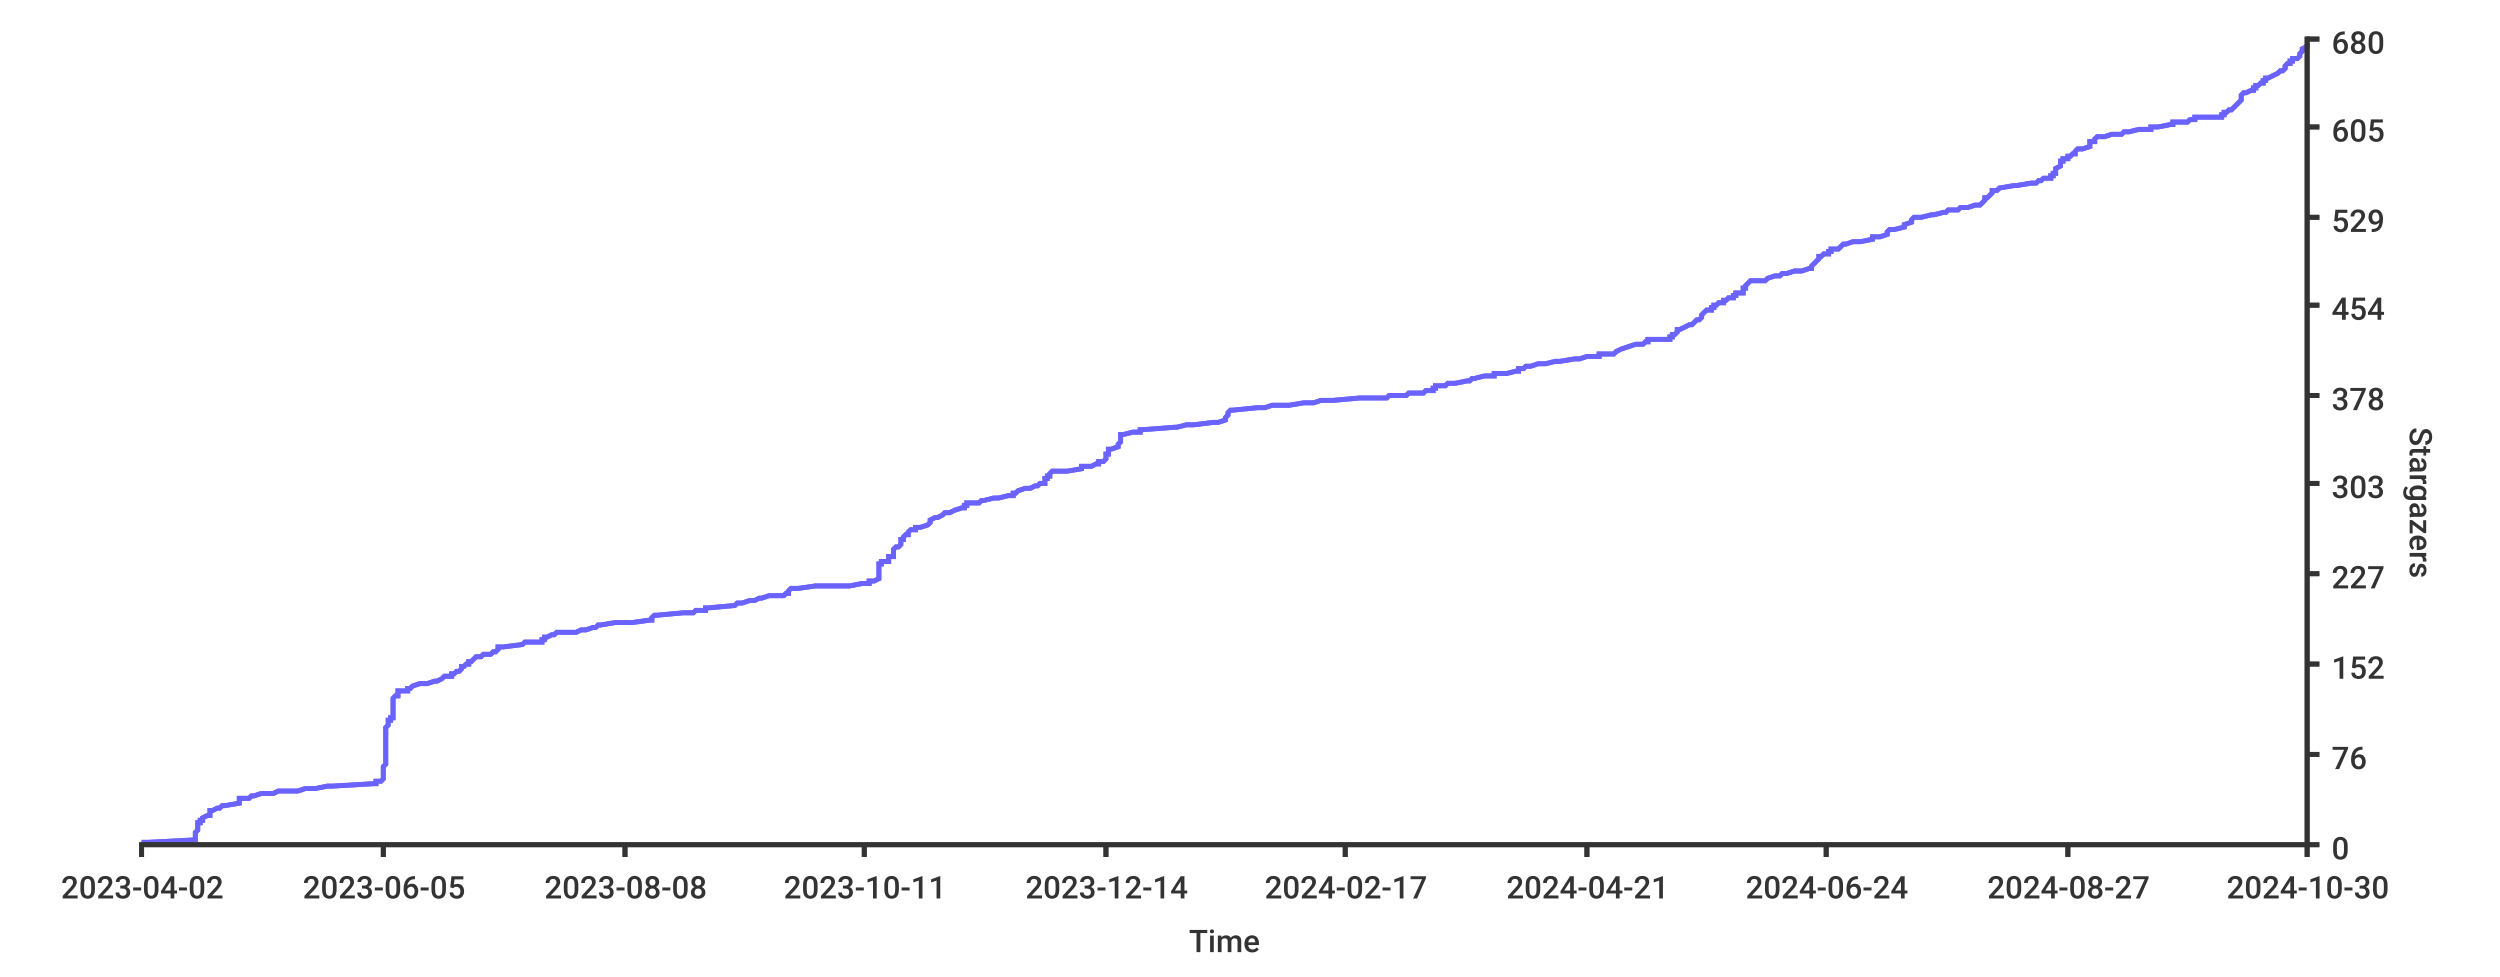
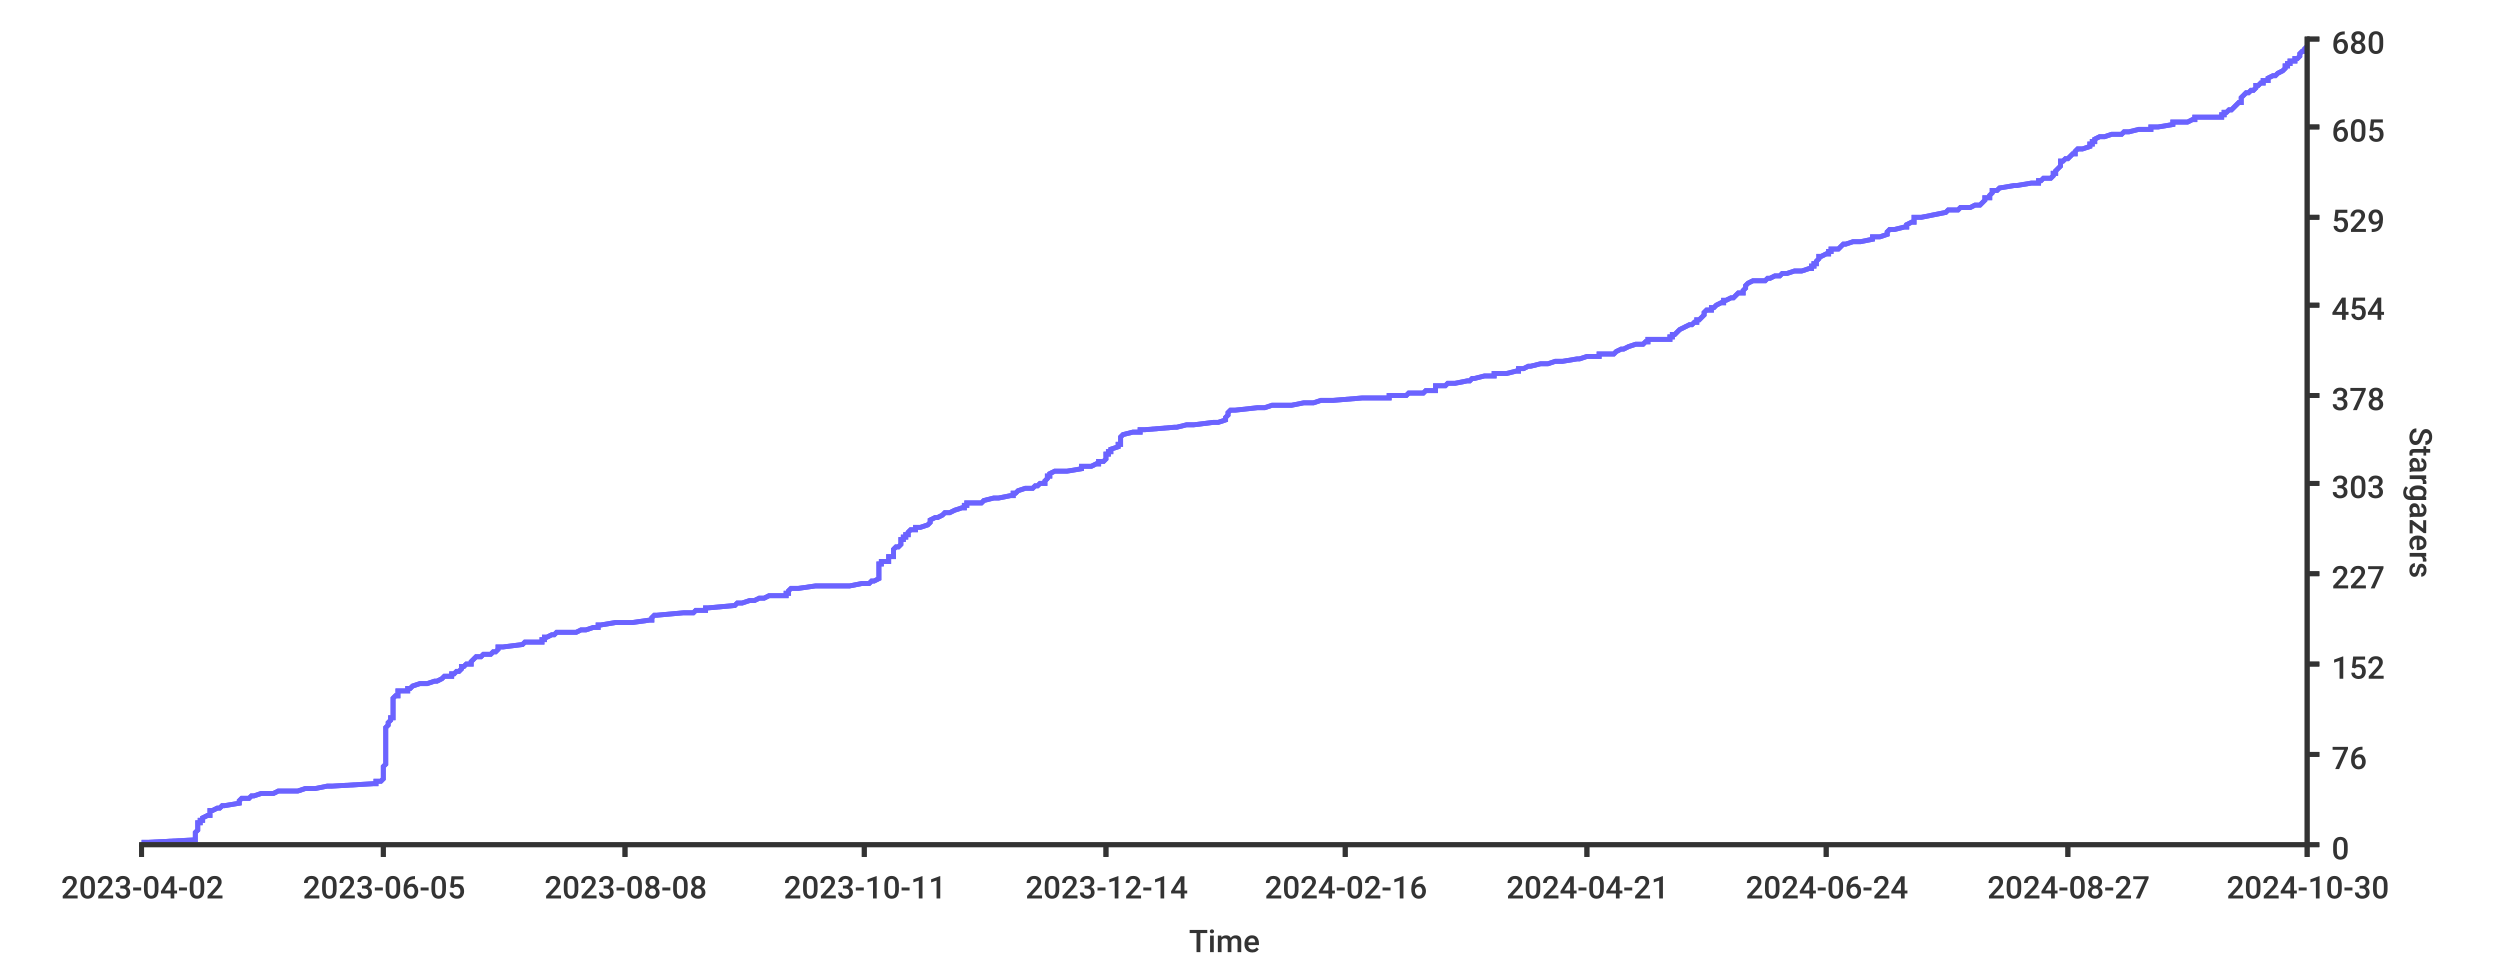
<svg xmlns="http://www.w3.org/2000/svg" width="1024px" height="400px">
  <style type="text/css">
path { fill: none; stroke: rgb(51,51,51); }
path.series { stroke: #6b63ff; }
rect.background { fill: rgb(255,255,255); stroke: none; }

text {
	stroke-width: 0;
	stroke: none;
	fill: rgba(51,51,51,1.0);
	font-size: 12.8px;
	font-family: 'Roboto Medium', sans-serif;
}
</style>
-   <rect x="0" y="0" width="1024px" height="400px" class="background" rx="8" />
-   <rect rx="8" x="0" y="0" width="1024px" height="400px" class="background" />
-   <path stroke-width="2" class="series" d="M 58 345 L 61 345 L 80 344 L 80 344 L 80 343 L 80 343 L 80 342 L 80 342 L 80 341 L 80 341 L 81 340 L 81 340 L 81 339 L 81 339 L 81 338 L 81 338 L 81 337 L 82 337 L 82 336 L 83 336 L 83 335 L 83 335 L 85 334 L 86 334 L 86 333 L 86 333 L 86 332 L 87 332 L 89 331 L 90 331 L 91 330 L 92 330 L 98 329 L 98 329 L 98 329 L 98 328 L 98 328 L 98 327 L 102 327 L 103 326 L 104 326 L 107 325 L 112 325 L 114 324 L 122 324 L 125 323 L 129 323 L 134 322 L 136 322 L 153 321 L 154 321 L 154 320 L 156 320 L 157 319 L 157 319 L 157 318 L 157 318 L 157 317 L 157 317 L 157 316 L 157 316 L 157 315 L 157 315 L 157 314 L 157 314 L 158 313 L 158 313 L 158 313 L 158 312 L 158 312 L 158 311 L 158 311 L 158 310 L 158 310 L 158 309 L 158 309 L 158 308 L 158 308 L 158 307 L 158 307 L 158 306 L 158 306 L 158 305 L 158 305 L 158 304 L 158 304 L 158 303 L 158 303 L 158 302 L 158 302 L 158 301 L 158 301 L 158 300 L 158 300 L 158 299 L 158 299 L 158 298 L 158 298 L 159 297 L 159 297 L 159 296 L 159 296 L 159 296 L 159 295 L 160 295 L 160 294 L 161 294 L 161 293 L 161 293 L 161 292 L 161 292 L 161 291 L 161 291 L 161 290 L 161 290 L 161 289 L 161 289 L 161 288 L 161 288 L 161 287 L 161 287 L 161 286 L 161 286 L 162 285 L 163 285 L 163 284 L 163 284 L 163 283 L 167 283 L 167 282 L 168 282 L 169 281 L 169 281 L 172 280 L 175 280 L 175 280 L 178 279 L 179 279 L 181 278 L 181 278 L 182 277 L 185 277 L 185 276 L 186 276 L 187 275 L 188 275 L 189 274 L 189 274 L 189 273 L 190 273 L 191 272 L 192 272 L 192 271 L 193 271 L 194 270 L 194 270 L 195 269 L 197 269 L 198 268 L 201 268 L 202 267 L 203 267 L 204 266 L 204 266 L 204 265 L 206 265 L 214 264 L 214 264 L 215 263 L 222 263 L 222 263 L 222 262 L 223 262 L 223 261 L 224 261 L 226 260 L 227 260 L 228 259 L 236 259 L 238 258 L 240 258 L 243 257 L 244 257 L 245 256 L 246 256 L 252 255 L 259 255 L 266 254 L 267 254 L 267 253 L 267 253 L 268 252 L 269 252 L 280 251 L 284 251 L 285 250 L 289 250 L 289 249 L 290 249 L 301 248 L 301 248 L 302 247 L 303 247 L 304 247 L 307 246 L 309 246 L 311 245 L 312 245 L 315 244 L 321 244 L 322 243 L 323 243 L 323 242 L 323 242 L 324 241 L 327 241 L 334 240 L 348 240 L 353 239 L 356 239 L 356 238 L 358 238 L 360 237 L 360 237 L 360 236 L 360 236 L 360 235 L 360 235 L 360 234 L 360 234 L 360 233 L 360 233 L 360 232 L 360 232 L 360 231 L 361 231 L 361 230 L 363 230 L 364 230 L 364 229 L 364 229 L 364 228 L 366 228 L 366 227 L 366 227 L 366 226 L 366 226 L 366 225 L 366 225 L 367 224 L 368 224 L 369 223 L 369 223 L 369 222 L 369 222 L 369 221 L 370 221 L 370 220 L 370 220 L 371 219 L 372 219 L 372 218 L 372 218 L 373 217 L 375 217 L 375 216 L 377 216 L 380 215 L 380 215 L 381 214 L 381 214 L 381 214 L 381 213 L 381 213 L 383 212 L 384 212 L 386 211 L 386 211 L 387 210 L 389 210 L 391 209 L 391 209 L 394 208 L 395 208 L 395 207 L 396 207 L 396 206 L 401 206 L 402 205 L 403 205 L 407 204 L 409 204 L 413 203 L 415 203 L 415 202 L 416 202 L 417 201 L 417 201 L 420 200 L 422 200 L 424 199 L 425 199 L 426 198 L 428 198 L 428 197 L 428 197 L 428 197 L 428 196 L 429 196 L 429 195 L 430 195 L 430 194 L 430 194 L 431 193 L 437 193 L 443 192 L 443 192 L 443 191 L 447 191 L 449 190 L 450 190 L 450 189 L 452 189 L 453 188 L 453 188 L 453 187 L 453 187 L 453 186 L 454 186 L 454 185 L 454 185 L 454 184 L 455 184 L 458 183 L 458 183 L 458 182 L 458 182 L 459 181 L 459 181 L 459 181 L 459 180 L 459 180 L 459 179 L 459 179 L 459 178 L 460 178 L 464 177 L 467 177 L 467 176 L 468 176 L 481 175 L 482 175 L 486 174 L 489 174 L 497 173 L 499 173 L 502 172 L 502 172 L 502 171 L 502 171 L 503 170 L 503 170 L 503 169 L 503 169 L 504 168 L 505 168 L 515 167 L 518 167 L 521 166 L 528 166 L 534 165 L 538 165 L 541 164 L 546 164 L 546 164 L 557 163 L 568 163 L 569 162 L 576 162 L 577 161 L 583 161 L 584 160 L 587 160 L 587 159 L 588 159 L 588 158 L 592 158 L 593 157 L 596 157 L 601 156 L 602 156 L 603 155 L 604 155 L 608 154 L 612 154 L 612 153 L 617 153 L 621 152 L 622 152 L 622 151 L 624 151 L 625 150 L 627 150 L 630 149 L 633 149 L 637 148 L 639 148 L 639 148 L 645 147 L 647 147 L 650 146 L 655 146 L 655 145 L 661 145 L 662 144 L 662 144 L 664 143 L 664 143 L 667 142 L 667 142 L 670 141 L 673 141 L 674 140 L 675 140 L 675 139 L 684 139 L 684 138 L 685 138 L 685 137 L 686 137 L 687 136 L 687 136 L 687 135 L 688 135 L 690 134 L 690 134 L 692 133 L 693 133 L 694 132 L 694 132 L 695 131 L 695 131 L 696 131 L 697 130 L 697 130 L 697 129 L 697 129 L 698 128 L 698 128 L 699 127 L 701 127 L 701 126 L 702 126 L 702 125 L 703 125 L 704 124 L 706 124 L 706 123 L 707 123 L 708 122 L 710 122 L 710 121 L 711 121 L 711 120 L 714 120 L 714 119 L 714 119 L 714 118 L 715 118 L 715 117 L 715 117 L 716 116 L 716 116 L 717 115 L 721 115 L 723 115 L 724 114 L 724 114 L 727 113 L 729 113 L 730 112 L 732 112 L 735 111 L 738 111 L 741 110 L 742 110 L 742 109 L 742 109 L 743 108 L 743 108 L 744 107 L 744 107 L 745 106 L 745 106 L 745 105 L 746 105 L 747 104 L 749 104 L 749 103 L 750 103 L 750 102 L 753 102 L 754 101 L 754 101 L 755 100 L 756 100 L 759 99 L 762 99 L 767 98 L 767 98 L 767 98 L 767 97 L 770 97 L 773 96 L 773 96 L 773 95 L 773 95 L 774 94 L 776 94 L 780 93 L 780 93 L 780 92 L 780 92 L 783 91 L 783 91 L 783 90 L 783 90 L 784 89 L 787 89 L 791 88 L 792 88 L 796 87 L 797 87 L 798 86 L 802 86 L 803 85 L 806 85 L 809 84 L 811 84 L 812 83 L 812 83 L 813 82 L 813 82 L 813 82 L 813 81 L 814 81 L 815 80 L 815 80 L 816 79 L 816 79 L 816 78 L 818 78 L 819 77 L 819 77 L 825 76 L 826 76 L 832 75 L 834 75 L 835 74 L 836 74 L 837 73 L 840 73 L 840 72 L 841 72 L 841 71 L 842 71 L 842 70 L 842 70 L 842 69 L 842 69 L 844 68 L 844 68 L 844 67 L 844 67 L 844 66 L 845 66 L 845 65 L 845 65 L 847 65 L 847 64 L 848 64 L 849 63 L 850 63 L 850 62 L 850 62 L 851 61 L 853 61 L 856 60 L 856 60 L 856 59 L 856 59 L 856 58 L 858 58 L 858 57 L 858 57 L 859 56 L 862 56 L 865 55 L 869 55 L 870 54 L 872 54 L 876 53 L 881 53 L 881 52 L 884 52 L 889 51 L 890 51 L 890 50 L 896 50 L 897 49 L 898 49 L 899 49 L 899 48 L 910 48 L 910 47 L 911 47 L 911 46 L 912 46 L 913 45 L 914 45 L 915 44 L 915 44 L 916 43 L 916 43 L 917 42 L 917 42 L 918 41 L 918 41 L 918 40 L 918 40 L 918 39 L 918 39 L 919 38 L 920 38 L 922 37 L 923 37 L 923 36 L 924 36 L 924 35 L 925 35 L 926 34 L 927 34 L 927 33 L 928 33 L 928 32 L 929 32 L 929 32 L 931 31 L 931 31 L 933 30 L 933 30 L 934 29 L 935 29 L 936 28 L 936 28 L 936 27 L 936 27 L 937 26 L 938 26 L 938 25 L 939 25 L 939 24 L 941 24 L 942 23 L 942 23 L 942 22 L 942 22 L 943 21 L 943 21 L 943 20 L 943 20 L 945 19 L 945 19 L 945 18" />
-   <path stroke-width="2" class="series" d="M 58 345 L 61 345 L 80 344 L 80 344 L 80 343 L 80 343 L 80 342 L 80 342 L 80 341 L 80 341 L 81 340 L 81 340 L 81 339 L 81 339 L 81 338 L 81 338 L 81 337 L 82 337 L 82 336 L 83 336 L 83 335 L 83 335 L 85 334 L 86 334 L 86 333 L 86 333 L 86 332 L 87 332 L 89 331 L 90 331 L 91 330 L 92 330 L 98 329 L 98 329 L 98 329 L 98 328 L 98 328 L 98 327 L 102 327 L 103 326 L 104 326 L 107 325 L 112 325 L 114 324 L 122 324 L 125 323 L 129 323 L 134 322 L 136 322 L 153 321 L 154 321 L 154 320 L 156 320 L 157 319 L 157 319 L 157 318 L 157 318 L 157 317 L 157 317 L 157 316 L 157 316 L 157 315 L 157 315 L 157 314 L 157 314 L 158 313 L 158 313 L 158 313 L 158 312 L 158 312 L 158 311 L 158 311 L 158 310 L 158 310 L 158 309 L 158 309 L 158 308 L 158 308 L 158 307 L 158 307 L 158 306 L 158 306 L 158 305 L 158 305 L 158 304 L 158 304 L 158 303 L 158 303 L 158 302 L 158 302 L 158 301 L 158 301 L 158 300 L 158 300 L 158 299 L 158 299 L 158 298 L 158 298 L 159 297 L 159 297 L 159 296 L 159 296 L 159 296 L 159 295 L 160 295 L 160 294 L 161 294 L 161 293 L 161 293 L 161 292 L 161 292 L 161 291 L 161 291 L 161 290 L 161 290 L 161 289 L 161 289 L 161 288 L 161 288 L 161 287 L 161 287 L 161 286 L 161 286 L 162 285 L 163 285 L 163 284 L 163 284 L 163 283 L 167 283 L 167 282 L 168 282 L 169 281 L 169 281 L 172 280 L 175 280 L 175 280 L 178 279 L 179 279 L 181 278 L 181 278 L 182 277 L 185 277 L 185 276 L 186 276 L 187 275 L 188 275 L 189 274 L 189 274 L 189 273 L 190 273 L 191 272 L 192 272 L 192 271 L 193 271 L 194 270 L 194 270 L 195 269 L 197 269 L 198 268 L 201 268 L 202 267 L 203 267 L 204 266 L 204 266 L 204 265 L 206 265 L 214 264 L 214 264 L 215 263 L 222 263 L 222 263 L 222 262 L 223 262 L 223 261 L 224 261 L 226 260 L 227 260 L 228 259 L 236 259 L 238 258 L 240 258 L 243 257 L 244 257 L 245 256 L 246 256 L 252 255 L 259 255 L 266 254 L 267 254 L 267 253 L 267 253 L 268 252 L 269 252 L 280 251 L 284 251 L 285 250 L 289 250 L 289 249 L 290 249 L 301 248 L 301 248 L 302 247 L 303 247 L 304 247 L 307 246 L 309 246 L 311 245 L 312 245 L 315 244 L 321 244 L 322 243 L 323 243 L 323 242 L 323 242 L 324 241 L 327 241 L 334 240 L 348 240 L 353 239 L 356 239 L 356 238 L 358 238 L 360 237 L 360 237 L 360 236 L 360 236 L 360 235 L 360 235 L 360 234 L 360 234 L 360 233 L 360 233 L 360 232 L 360 232 L 360 231 L 361 231 L 361 230 L 363 230 L 364 230 L 364 229 L 364 229 L 364 228 L 366 228 L 366 227 L 366 227 L 366 226 L 366 226 L 366 225 L 366 225 L 367 224 L 368 224 L 369 223 L 369 223 L 369 222 L 369 222 L 369 221 L 370 221 L 370 220 L 370 220 L 371 219 L 372 219 L 372 218 L 372 218 L 373 217 L 375 217 L 375 216 L 377 216 L 380 215 L 380 215 L 381 214 L 381 214 L 381 214 L 381 213 L 381 213 L 383 212 L 384 212 L 386 211 L 386 211 L 387 210 L 389 210 L 391 209 L 391 209 L 394 208 L 395 208 L 395 207 L 396 207 L 396 206 L 401 206 L 402 205 L 403 205 L 407 204 L 409 204 L 413 203 L 415 203 L 415 202 L 416 202 L 417 201 L 417 201 L 420 200 L 422 200 L 424 199 L 425 199 L 426 198 L 428 198 L 428 197 L 428 197 L 428 197 L 428 196 L 429 196 L 429 195 L 430 195 L 430 194 L 430 194 L 431 193 L 437 193 L 443 192 L 443 192 L 443 191 L 447 191 L 449 190 L 450 190 L 450 189 L 452 189 L 453 188 L 453 188 L 453 187 L 453 187 L 453 186 L 454 186 L 454 185 L 454 185 L 454 184 L 455 184 L 458 183 L 458 183 L 458 182 L 458 182 L 459 181 L 459 181 L 459 181 L 459 180 L 459 180 L 459 179 L 459 179 L 459 178 L 460 178 L 464 177 L 467 177 L 467 176 L 468 176 L 481 175 L 482 175 L 486 174 L 489 174 L 497 173 L 499 173 L 502 172 L 502 172 L 502 171 L 502 171 L 503 170 L 503 170 L 503 169 L 503 169 L 504 168 L 505 168 L 515 167 L 518 167 L 521 166 L 528 166 L 534 165 L 538 165 L 541 164 L 546 164 L 546 164 L 557 163 L 568 163 L 569 162 L 576 162 L 577 161 L 583 161 L 584 160 L 587 160 L 587 159 L 588 159 L 588 158 L 592 158 L 593 157 L 596 157 L 601 156 L 602 156 L 603 155 L 604 155 L 608 154 L 612 154 L 612 153 L 617 153 L 621 152 L 622 152 L 622 151 L 624 151 L 625 150 L 627 150 L 630 149 L 633 149 L 637 148 L 639 148 L 639 148 L 645 147 L 647 147 L 650 146 L 655 146 L 655 145 L 661 145 L 662 144 L 662 144 L 664 143 L 664 143 L 667 142 L 667 142 L 670 141 L 673 141 L 674 140 L 675 140 L 675 139 L 684 139 L 684 138 L 685 138 L 685 137 L 686 137 L 687 136 L 687 136 L 687 135 L 688 135 L 690 134 L 690 134 L 692 133 L 693 133 L 694 132 L 694 132 L 695 131 L 695 131 L 696 131 L 697 130 L 697 130 L 697 129 L 697 129 L 698 128 L 698 128 L 699 127 L 701 127 L 701 126 L 702 126 L 702 125 L 703 125 L 704 124 L 706 124 L 706 123 L 707 123 L 708 122 L 710 122 L 710 121 L 711 121 L 711 120 L 714 120 L 714 119 L 714 119 L 714 118 L 715 118 L 715 117 L 715 117 L 716 116 L 716 116 L 717 115 L 721 115 L 723 115 L 724 114 L 724 114 L 727 113 L 729 113 L 730 112 L 732 112 L 735 111 L 738 111 L 741 110 L 742 110 L 742 109 L 742 109 L 743 108 L 743 108 L 744 107 L 744 107 L 745 106 L 745 106 L 745 105 L 746 105 L 747 104 L 749 104 L 749 103 L 750 103 L 750 102 L 753 102 L 754 101 L 754 101 L 755 100 L 756 100 L 759 99 L 762 99 L 767 98 L 767 98 L 767 98 L 767 97 L 770 97 L 773 96 L 773 96 L 773 95 L 773 95 L 774 94 L 776 94 L 780 93 L 780 93 L 780 92 L 780 92 L 783 91 L 783 91 L 783 90 L 783 90 L 784 89 L 787 89 L 791 88 L 792 88 L 796 87 L 797 87 L 798 86 L 802 86 L 803 85 L 806 85 L 809 84 L 811 84 L 812 83 L 812 83 L 813 82 L 813 82 L 813 82 L 813 81 L 814 81 L 815 80 L 815 80 L 816 79 L 816 79 L 816 78 L 818 78 L 819 77 L 819 77 L 825 76 L 826 76 L 832 75 L 834 75 L 835 74 L 836 74 L 837 73 L 840 73 L 840 72 L 841 72 L 841 71 L 842 71 L 842 70 L 842 70 L 842 69 L 842 69 L 844 68 L 844 68 L 844 67 L 844 67 L 844 66 L 845 66 L 845 65 L 845 65 L 847 65 L 847 64 L 848 64 L 849 63 L 850 63 L 850 62 L 850 62 L 851 61 L 853 61 L 856 60 L 856 60 L 856 59 L 856 59 L 856 58 L 858 58 L 858 57 L 858 57 L 859 56 L 862 56 L 865 55 L 869 55 L 870 54 L 872 54 L 876 53 L 881 53 L 881 52 L 884 52 L 889 51 L 890 51 L 890 50 L 896 50 L 897 49 L 898 49 L 899 49 L 899 48 L 910 48 L 910 47 L 911 47 L 911 46 L 912 46 L 913 45 L 914 45 L 915 44 L 915 44 L 916 43 L 916 43 L 917 42 L 917 42 L 918 41 L 918 41 L 918 40 L 918 40 L 918 39 L 918 39 L 919 38 L 920 38 L 922 37 L 923 37 L 923 36 L 924 36 L 924 35 L 925 35 L 926 34 L 927 34 L 927 33 L 928 33 L 928 32 L 929 32 L 929 32 L 931 31 L 931 31 L 933 30 L 933 30 L 934 29 L 935 29 L 936 28 L 936 28 L 936 27 L 936 27 L 937 26 L 938 26 L 938 25 L 939 25 L 939 24 L 941 24 L 942 23 L 942 23 L 942 22 L 942 22 L 943 21 L 943 21 L 943 20 L 943 20 L 945 19 L 945 19 L 945 18" />
-   <path stroke-width="2" d="M 945 346 L 945 15" />
+   <rect y="0" width="1024px" height="400px" class="background" rx="8" x="0" />
+   <rect y="0" width="1024px" height="400px" class="background" rx="8" x="0" />
+   <path stroke-width="2" class="series" d="M 58 345 L 61 345 L 80 344 L 80 344 L 80 343 L 80 343 L 80 342 L 80 342 L 80 341 L 80 341 L 81 340 L 81 340 L 81 339 L 81 339 L 81 338 L 81 338 L 81 337 L 82 337 L 82 336 L 83 336 L 83 335 L 83 335 L 85 334 L 86 334 L 86 333 L 86 333 L 86 332 L 87 332 L 89 331 L 90 331 L 91 330 L 92 330 L 98 329 L 98 329 L 98 329 L 98 328 L 98 328 L 99 327 L 102 327 L 103 326 L 104 326 L 107 325 L 112 325 L 114 324 L 122 324 L 125 323 L 129 323 L 134 322 L 136 322 L 153 321 L 154 321 L 154 320 L 156 320 L 157 319 L 157 319 L 157 318 L 157 318 L 157 317 L 157 317 L 157 316 L 157 316 L 157 315 L 157 315 L 157 314 L 157 314 L 158 313 L 158 313 L 158 313 L 158 312 L 158 312 L 158 311 L 158 311 L 158 310 L 158 310 L 158 309 L 158 309 L 158 308 L 158 308 L 158 307 L 158 307 L 158 306 L 158 306 L 158 305 L 158 305 L 158 304 L 158 304 L 158 303 L 158 303 L 158 302 L 158 302 L 158 301 L 158 301 L 158 300 L 158 300 L 158 299 L 158 299 L 158 298 L 158 298 L 159 297 L 159 297 L 159 296 L 159 296 L 159 296 L 160 295 L 160 295 L 160 294 L 161 294 L 161 293 L 161 293 L 161 292 L 161 292 L 161 291 L 161 291 L 161 290 L 161 290 L 161 289 L 161 289 L 161 288 L 161 288 L 161 287 L 161 287 L 161 286 L 161 286 L 162 285 L 163 285 L 163 284 L 163 284 L 163 283 L 167 283 L 167 282 L 168 282 L 169 281 L 169 281 L 172 280 L 175 280 L 175 280 L 178 279 L 179 279 L 181 278 L 181 278 L 182 277 L 185 277 L 185 276 L 186 276 L 187 275 L 188 275 L 189 274 L 189 274 L 189 273 L 190 273 L 191 272 L 193 272 L 193 271 L 193 271 L 194 270 L 194 270 L 195 269 L 197 269 L 198 268 L 201 268 L 202 267 L 203 267 L 204 266 L 204 266 L 204 265 L 206 265 L 214 264 L 214 264 L 215 263 L 222 263 L 222 263 L 222 262 L 223 262 L 223 261 L 224 261 L 226 260 L 227 260 L 228 259 L 236 259 L 238 258 L 240 258 L 243 257 L 245 257 L 245 256 L 246 256 L 252 255 L 259 255 L 266 254 L 267 254 L 267 253 L 267 253 L 268 252 L 269 252 L 280 251 L 284 251 L 285 250 L 289 250 L 289 249 L 290 249 L 301 248 L 301 248 L 302 247 L 303 247 L 304 247 L 307 246 L 309 246 L 311 245 L 313 245 L 315 244 L 322 244 L 322 243 L 323 243 L 323 242 L 323 242 L 324 241 L 327 241 L 334 240 L 348 240 L 353 239 L 356 239 L 357 238 L 358 238 L 360 237 L 360 237 L 360 236 L 360 236 L 360 235 L 360 235 L 360 234 L 360 234 L 360 233 L 360 233 L 360 232 L 360 232 L 360 231 L 361 231 L 361 230 L 363 230 L 364 230 L 364 229 L 364 229 L 364 228 L 366 228 L 366 227 L 366 227 L 366 226 L 366 226 L 366 225 L 366 225 L 367 224 L 368 224 L 369 223 L 369 223 L 369 222 L 369 222 L 369 221 L 370 221 L 370 220 L 371 220 L 371 219 L 372 219 L 372 218 L 372 218 L 373 217 L 375 217 L 375 216 L 377 216 L 380 215 L 380 215 L 381 214 L 381 214 L 381 214 L 381 213 L 381 213 L 383 212 L 384 212 L 386 211 L 386 211 L 387 210 L 389 210 L 391 209 L 391 209 L 394 208 L 395 208 L 395 207 L 396 207 L 396 206 L 402 206 L 403 205 L 403 205 L 407 204 L 409 204 L 414 203 L 415 203 L 415 202 L 416 202 L 417 201 L 417 201 L 420 200 L 423 200 L 424 199 L 425 199 L 426 198 L 428 198 L 428 197 L 428 197 L 428 197 L 429 196 L 429 196 L 429 195 L 430 195 L 430 194 L 430 194 L 432 193 L 437 193 L 443 192 L 443 192 L 443 191 L 447 191 L 449 190 L 450 190 L 450 189 L 452 189 L 453 188 L 453 188 L 453 187 L 453 187 L 453 186 L 454 186 L 454 185 L 455 185 L 455 184 L 455 184 L 458 183 L 458 183 L 458 182 L 459 182 L 459 181 L 459 181 L 459 181 L 459 180 L 459 180 L 459 179 L 459 179 L 460 178 L 460 178 L 464 177 L 467 177 L 467 176 L 469 176 L 481 175 L 482 175 L 486 174 L 489 174 L 497 173 L 499 173 L 502 172 L 502 172 L 502 171 L 502 171 L 503 170 L 503 170 L 503 169 L 503 169 L 504 168 L 506 168 L 515 167 L 518 167 L 521 166 L 529 166 L 534 165 L 538 165 L 541 164 L 546 164 L 546 164 L 558 163 L 569 163 L 569 162 L 576 162 L 577 161 L 583 161 L 584 160 L 588 160 L 588 159 L 588 159 L 588 158 L 592 158 L 593 157 L 596 157 L 601 156 L 602 156 L 603 155 L 604 155 L 608 154 L 612 154 L 612 153 L 617 153 L 621 152 L 622 152 L 622 151 L 624 151 L 626 150 L 627 150 L 631 149 L 634 149 L 637 148 L 640 148 L 640 148 L 646 147 L 647 147 L 650 146 L 655 146 L 655 145 L 661 145 L 662 144 L 662 144 L 664 143 L 665 143 L 667 142 L 667 142 L 670 141 L 673 141 L 674 140 L 675 140 L 675 139 L 684 139 L 684 138 L 685 138 L 685 137 L 686 137 L 687 136 L 687 136 L 688 135 L 688 135 L 690 134 L 690 134 L 692 133 L 693 133 L 694 132 L 695 132 L 695 131 L 695 131 L 696 131 L 697 130 L 697 130 L 698 129 L 698 129 L 698 128 L 698 128 L 699 127 L 701 127 L 701 126 L 702 126 L 703 125 L 703 125 L 705 124 L 706 124 L 706 123 L 707 123 L 709 122 L 710 122 L 711 121 L 711 121 L 712 120 L 714 120 L 714 119 L 714 119 L 715 118 L 715 118 L 715 117 L 715 117 L 716 116 L 716 116 L 718 115 L 721 115 L 723 115 L 724 114 L 725 114 L 727 113 L 729 113 L 730 112 L 732 112 L 735 111 L 738 111 L 741 110 L 742 110 L 742 109 L 743 109 L 743 108 L 744 108 L 744 107 L 744 107 L 745 106 L 745 106 L 745 105 L 746 105 L 748 104 L 749 104 L 749 103 L 750 103 L 750 102 L 753 102 L 754 101 L 754 101 L 755 100 L 756 100 L 759 99 L 762 99 L 767 98 L 767 98 L 767 98 L 767 97 L 770 97 L 773 96 L 773 96 L 773 95 L 773 95 L 774 94 L 776 94 L 780 93 L 781 93 L 781 92 L 781 92 L 783 91 L 784 91 L 784 90 L 784 90 L 784 89 L 787 89 L 792 88 L 792 88 L 797 87 L 797 87 L 798 86 L 802 86 L 803 85 L 807 85 L 809 84 L 811 84 L 812 83 L 812 83 L 813 82 L 813 82 L 813 82 L 813 81 L 815 81 L 815 80 L 815 80 L 816 79 L 816 79 L 816 78 L 818 78 L 819 77 L 819 77 L 825 76 L 826 76 L 832 75 L 835 75 L 835 74 L 836 74 L 837 73 L 840 73 L 841 72 L 841 72 L 841 71 L 842 71 L 842 70 L 842 70 L 843 69 L 843 69 L 844 68 L 844 68 L 844 67 L 844 67 L 844 66 L 845 66 L 846 65 L 846 65 L 847 65 L 848 64 L 848 64 L 849 63 L 850 63 L 850 62 L 850 62 L 851 61 L 853 61 L 856 60 L 856 60 L 856 59 L 857 59 L 857 58 L 858 58 L 858 57 L 858 57 L 860 56 L 862 56 L 865 55 L 869 55 L 870 54 L 872 54 L 876 53 L 881 53 L 881 52 L 884 52 L 890 51 L 890 51 L 890 50 L 896 50 L 898 49 L 898 49 L 899 49 L 899 48 L 910 48 L 910 47 L 911 47 L 911 46 L 912 46 L 913 45 L 914 45 L 915 44 L 915 44 L 916 43 L 916 43 L 917 42 L 918 42 L 918 41 L 918 41 L 918 40 L 918 40 L 919 39 L 919 39 L 920 38 L 921 38 L 922 37 L 923 37 L 924 36 L 924 36 L 924 35 L 925 35 L 926 34 L 927 34 L 927 33 L 929 33 L 929 32 L 929 32 L 929 32 L 931 31 L 932 31 L 933 30 L 933 30 L 935 29 L 935 29 L 936 28 L 936 28 L 936 27 L 937 27 L 937 26 L 938 26 L 938 25 L 940 25 L 940 24 L 941 24 L 942 23 L 942 23 L 942 22 L 942 22 L 943 21 L 944 21 L 944 20 L 944 20 L 945 19" />
+   <path class="series" d="M 58 345 L 61 345 L 80 344 L 80 344 L 80 343 L 80 343 L 80 342 L 80 342 L 80 341 L 80 341 L 81 340 L 81 340 L 81 339 L 81 339 L 81 338 L 81 338 L 81 337 L 82 337 L 82 336 L 83 336 L 83 335 L 83 335 L 85 334 L 86 334 L 86 333 L 86 333 L 86 332 L 87 332 L 89 331 L 90 331 L 91 330 L 92 330 L 98 329 L 98 329 L 98 329 L 98 328 L 98 328 L 99 327 L 102 327 L 103 326 L 104 326 L 107 325 L 112 325 L 114 324 L 122 324 L 125 323 L 129 323 L 134 322 L 136 322 L 153 321 L 154 321 L 154 320 L 156 320 L 157 319 L 157 319 L 157 318 L 157 318 L 157 317 L 157 317 L 157 316 L 157 316 L 157 315 L 157 315 L 157 314 L 157 314 L 158 313 L 158 313 L 158 313 L 158 312 L 158 312 L 158 311 L 158 311 L 158 310 L 158 310 L 158 309 L 158 309 L 158 308 L 158 308 L 158 307 L 158 307 L 158 306 L 158 306 L 158 305 L 158 305 L 158 304 L 158 304 L 158 303 L 158 303 L 158 302 L 158 302 L 158 301 L 158 301 L 158 300 L 158 300 L 158 299 L 158 299 L 158 298 L 158 298 L 159 297 L 159 297 L 159 296 L 159 296 L 159 296 L 160 295 L 160 295 L 160 294 L 161 294 L 161 293 L 161 293 L 161 292 L 161 292 L 161 291 L 161 291 L 161 290 L 161 290 L 161 289 L 161 289 L 161 288 L 161 288 L 161 287 L 161 287 L 161 286 L 161 286 L 162 285 L 163 285 L 163 284 L 163 284 L 163 283 L 167 283 L 167 282 L 168 282 L 169 281 L 169 281 L 172 280 L 175 280 L 175 280 L 178 279 L 179 279 L 181 278 L 181 278 L 182 277 L 185 277 L 185 276 L 186 276 L 187 275 L 188 275 L 189 274 L 189 274 L 189 273 L 190 273 L 191 272 L 193 272 L 193 271 L 193 271 L 194 270 L 194 270 L 195 269 L 197 269 L 198 268 L 201 268 L 202 267 L 203 267 L 204 266 L 204 266 L 204 265 L 206 265 L 214 264 L 214 264 L 215 263 L 222 263 L 222 263 L 222 262 L 223 262 L 223 261 L 224 261 L 226 260 L 227 260 L 228 259 L 236 259 L 238 258 L 240 258 L 243 257 L 245 257 L 245 256 L 246 256 L 252 255 L 259 255 L 266 254 L 267 254 L 267 253 L 267 253 L 268 252 L 269 252 L 280 251 L 284 251 L 285 250 L 289 250 L 289 249 L 290 249 L 301 248 L 301 248 L 302 247 L 303 247 L 304 247 L 307 246 L 309 246 L 311 245 L 313 245 L 315 244 L 322 244 L 322 243 L 323 243 L 323 242 L 323 242 L 324 241 L 327 241 L 334 240 L 348 240 L 353 239 L 356 239 L 357 238 L 358 238 L 360 237 L 360 237 L 360 236 L 360 236 L 360 235 L 360 235 L 360 234 L 360 234 L 360 233 L 360 233 L 360 232 L 360 232 L 360 231 L 361 231 L 361 230 L 363 230 L 364 230 L 364 229 L 364 229 L 364 228 L 366 228 L 366 227 L 366 227 L 366 226 L 366 226 L 366 225 L 366 225 L 367 224 L 368 224 L 369 223 L 369 223 L 369 222 L 369 222 L 369 221 L 370 221 L 370 220 L 371 220 L 371 219 L 372 219 L 372 218 L 372 218 L 373 217 L 375 217 L 375 216 L 377 216 L 380 215 L 380 215 L 381 214 L 381 214 L 381 214 L 381 213 L 381 213 L 383 212 L 384 212 L 386 211 L 386 211 L 387 210 L 389 210 L 391 209 L 391 209 L 394 208 L 395 208 L 395 207 L 396 207 L 396 206 L 402 206 L 403 205 L 403 205 L 407 204 L 409 204 L 414 203 L 415 203 L 415 202 L 416 202 L 417 201 L 417 201 L 420 200 L 423 200 L 424 199 L 425 199 L 426 198 L 428 198 L 428 197 L 428 197 L 428 197 L 429 196 L 429 196 L 429 195 L 430 195 L 430 194 L 430 194 L 432 193 L 437 193 L 443 192 L 443 192 L 443 191 L 447 191 L 449 190 L 450 190 L 450 189 L 452 189 L 453 188 L 453 188 L 453 187 L 453 187 L 453 186 L 454 186 L 454 185 L 455 185 L 455 184 L 455 184 L 458 183 L 458 183 L 458 182 L 459 182 L 459 181 L 459 181 L 459 181 L 459 180 L 459 180 L 459 179 L 459 179 L 460 178 L 460 178 L 464 177 L 467 177 L 467 176 L 469 176 L 481 175 L 482 175 L 486 174 L 489 174 L 497 173 L 499 173 L 502 172 L 502 172 L 502 171 L 502 171 L 503 170 L 503 170 L 503 169 L 503 169 L 504 168 L 506 168 L 515 167 L 518 167 L 521 166 L 529 166 L 534 165 L 538 165 L 541 164 L 546 164 L 546 164 L 558 163 L 569 163 L 569 162 L 576 162 L 577 161 L 583 161 L 584 160 L 588 160 L 588 159 L 588 159 L 588 158 L 592 158 L 593 157 L 596 157 L 601 156 L 602 156 L 603 155 L 604 155 L 608 154 L 612 154 L 612 153 L 617 153 L 621 152 L 622 152 L 622 151 L 624 151 L 626 150 L 627 150 L 631 149 L 634 149 L 637 148 L 640 148 L 640 148 L 646 147 L 647 147 L 650 146 L 655 146 L 655 145 L 661 145 L 662 144 L 662 144 L 664 143 L 665 143 L 667 142 L 667 142 L 670 141 L 673 141 L 674 140 L 675 140 L 675 139 L 684 139 L 684 138 L 685 138 L 685 137 L 686 137 L 687 136 L 687 136 L 688 135 L 688 135 L 690 134 L 690 134 L 692 133 L 693 133 L 694 132 L 695 132 L 695 131 L 695 131 L 696 131 L 697 130 L 697 130 L 698 129 L 698 129 L 698 128 L 698 128 L 699 127 L 701 127 L 701 126 L 702 126 L 703 125 L 703 125 L 705 124 L 706 124 L 706 123 L 707 123 L 709 122 L 710 122 L 711 121 L 711 121 L 712 120 L 714 120 L 714 119 L 714 119 L 715 118 L 715 118 L 715 117 L 715 117 L 716 116 L 716 116 L 718 115 L 721 115 L 723 115 L 724 114 L 725 114 L 727 113 L 729 113 L 730 112 L 732 112 L 735 111 L 738 111 L 741 110 L 742 110 L 742 109 L 743 109 L 743 108 L 744 108 L 744 107 L 744 107 L 745 106 L 745 106 L 745 105 L 746 105 L 748 104 L 749 104 L 749 103 L 750 103 L 750 102 L 753 102 L 754 101 L 754 101 L 755 100 L 756 100 L 759 99 L 762 99 L 767 98 L 767 98 L 767 98 L 767 97 L 770 97 L 773 96 L 773 96 L 773 95 L 773 95 L 774 94 L 776 94 L 780 93 L 781 93 L 781 92 L 781 92 L 783 91 L 784 91 L 784 90 L 784 90 L 784 89 L 787 89 L 792 88 L 792 88 L 797 87 L 797 87 L 798 86 L 802 86 L 803 85 L 807 85 L 809 84 L 811 84 L 812 83 L 812 83 L 813 82 L 813 82 L 813 82 L 813 81 L 815 81 L 815 80 L 815 80 L 816 79 L 816 79 L 816 78 L 818 78 L 819 77 L 819 77 L 825 76 L 826 76 L 832 75 L 835 75 L 835 74 L 836 74 L 837 73 L 840 73 L 841 72 L 841 72 L 841 71 L 842 71 L 842 70 L 842 70 L 843 69 L 843 69 L 844 68 L 844 68 L 844 67 L 844 67 L 844 66 L 845 66 L 846 65 L 846 65 L 847 65 L 848 64 L 848 64 L 849 63 L 850 63 L 850 62 L 850 62 L 851 61 L 853 61 L 856 60 L 856 60 L 856 59 L 857 59 L 857 58 L 858 58 L 858 57 L 858 57 L 860 56 L 862 56 L 865 55 L 869 55 L 870 54 L 872 54 L 876 53 L 881 53 L 881 52 L 884 52 L 890 51 L 890 51 L 890 50 L 896 50 L 898 49 L 898 49 L 899 49 L 899 48 L 910 48 L 910 47 L 911 47 L 911 46 L 912 46 L 913 45 L 914 45 L 915 44 L 915 44 L 916 43 L 916 43 L 917 42 L 918 42 L 918 41 L 918 41 L 918 40 L 918 40 L 919 39 L 919 39 L 920 38 L 921 38 L 922 37 L 923 37 L 924 36 L 924 36 L 924 35 L 925 35 L 926 34 L 927 34 L 927 33 L 929 33 L 929 32 L 929 32 L 929 32 L 931 31 L 932 31 L 933 30 L 933 30 L 935 29 L 935 29 L 936 28 L 936 28 L 936 27 L 937 27 L 937 26 L 938 26 L 938 25 L 940 25 L 940 24 L 941 24 L 942 23 L 942 23 L 942 22 L 942 22 L 943 21 L 944 21 L 944 20 L 944 20 L 945 19" stroke-width="2" />
+   <path d="M 945 346 L 945 15" stroke-width="2" />
  <path stroke-width="2" d="M 945 346 L 945 15" />
  <path stroke-width="2" d="M 945 346 L 950 346" />
-   <path stroke-width="2" d="M 945 346 L 950 346" />
+   <path d="M 945 346 L 950 346" stroke-width="2" />
  <text x="955" y="352">0</text>
-   <path d="M 945 309 L 950 309" stroke-width="2" />
  <path stroke-width="2" d="M 945 309 L 950 309" />
-   <text x="955" y="315">76</text>
+   <path stroke-width="2" d="M 945 309 L 950 309" />
+   <text y="315" x="955">76</text>
  <path stroke-width="2" d="M 945 272 L 950 272" />
-   <path d="M 945 272 L 950 272" stroke-width="2" />
+   <path stroke-width="2" d="M 945 272 L 950 272" />
  <text x="955" y="278">152</text>
  <path stroke-width="2" d="M 945 235 L 950 235" />
  <path stroke-width="2" d="M 945 235 L 950 235" />
  <text x="955" y="241">227</text>
-   <path stroke-width="2" d="M 945 198 L 950 198" />
-   <path stroke-width="2" d="M 945 198 L 950 198" />
+   <path d="M 945 198 L 950 198" stroke-width="2" />
+   <path d="M 945 198 L 950 198" stroke-width="2" />
  <text x="955" y="204">303</text>
  <path stroke-width="2" d="M 945 162 L 950 162" />
  <path stroke-width="2" d="M 945 162 L 950 162" />
-   <text x="955" y="168">378</text>
+   <text y="168" x="955">378</text>
  <path stroke-width="2" d="M 945 125 L 950 125" />
  <path stroke-width="2" d="M 945 125 L 950 125" />
-   <text y="131" x="955">454</text>
+   <text x="955" y="131">454</text>
+   <path stroke-width="2" d="M 945 89 L 950 89" />
  <path d="M 945 89 L 950 89" stroke-width="2" />
-   <path stroke-width="2" d="M 945 89 L 950 89" />
  <text x="955" y="95">529</text>
-   <path stroke-width="2" d="M 945 52 L 950 52" />
+   <path d="M 945 52 L 950 52" stroke-width="2" />
  <path stroke-width="2" d="M 945 52 L 950 52" />
  <text x="955" y="58">605</text>
-   <path stroke-width="2" d="M 945 16 L 950 16" />
+   <path d="M 945 16 L 950 16" stroke-width="2" />
  <path stroke-width="2" d="M 945 16 L 950 16" />
  <text x="955" y="22">680</text>
-   <text x="987" y="175" transform="rotate(90.00,987,175)">Stargazers</text>
+   <text transform="rotate(90.00,987,175)" x="987" y="175">Stargazers</text>
  <path stroke-width="2" d="M 57 346 L 945 346" />
-   <path stroke-width="2" d="M 57 346 L 945 346" />
+   <path d="M 57 346 L 945 346" stroke-width="2" />
  <path stroke-width="2" d="M 58 346 L 58 351" />
  <path stroke-width="2" d="M 58 346 L 58 351" />
  <text x="25" y="368">2023-04-02</text>
  <path d="M 157 346 L 157 351" stroke-width="2" />
-   <path d="M 157 346 L 157 351" stroke-width="2" />
+   <path stroke-width="2" d="M 157 346 L 157 351" />
  <text x="124" y="368">2023-06-05</text>
  <path stroke-width="2" d="M 256 346 L 256 351" />
  <path d="M 256 346 L 256 351" stroke-width="2" />
  <text x="223" y="368">2023-08-08</text>
  <path stroke-width="2" d="M 354 346 L 354 351" />
-   <path stroke-width="2" d="M 354 346 L 354 351" />
+   <path d="M 354 346 L 354 351" stroke-width="2" />
  <text x="321" y="368">2023-10-11</text>
  <path d="M 453 346 L 453 351" stroke-width="2" />
  <path stroke-width="2" d="M 453 346 L 453 351" />
  <text x="420" y="368">2023-12-14</text>
  <path stroke-width="2" d="M 551 346 L 551 351" />
  <path stroke-width="2" d="M 551 346 L 551 351" />
-   <text x="518" y="368">2024-02-17</text>
+   <text y="368" x="518">2024-02-16</text>
  <path stroke-width="2" d="M 650 346 L 650 351" />
  <path stroke-width="2" d="M 650 346 L 650 351" />
-   <text x="617" y="368">2024-04-21</text>
+   <text y="368" x="617">2024-04-21</text>
  <path stroke-width="2" d="M 748 346 L 748 351" />
  <path stroke-width="2" d="M 748 346 L 748 351" />
  <text x="715" y="368">2024-06-24</text>
  <path stroke-width="2" d="M 847 346 L 847 351" />
-   <path d="M 847 346 L 847 351" stroke-width="2" />
+   <path stroke-width="2" d="M 847 346 L 847 351" />
  <text x="814" y="368">2024-08-27</text>
  <path stroke-width="2" d="M 945 346 L 945 351" />
  <path stroke-width="2" d="M 945 346 L 945 351" />
  <text x="912" y="368">2024-10-30</text>
-   <text x="487" y="390">Time</text>
+   <text y="390" x="487">Time</text>
</svg>
